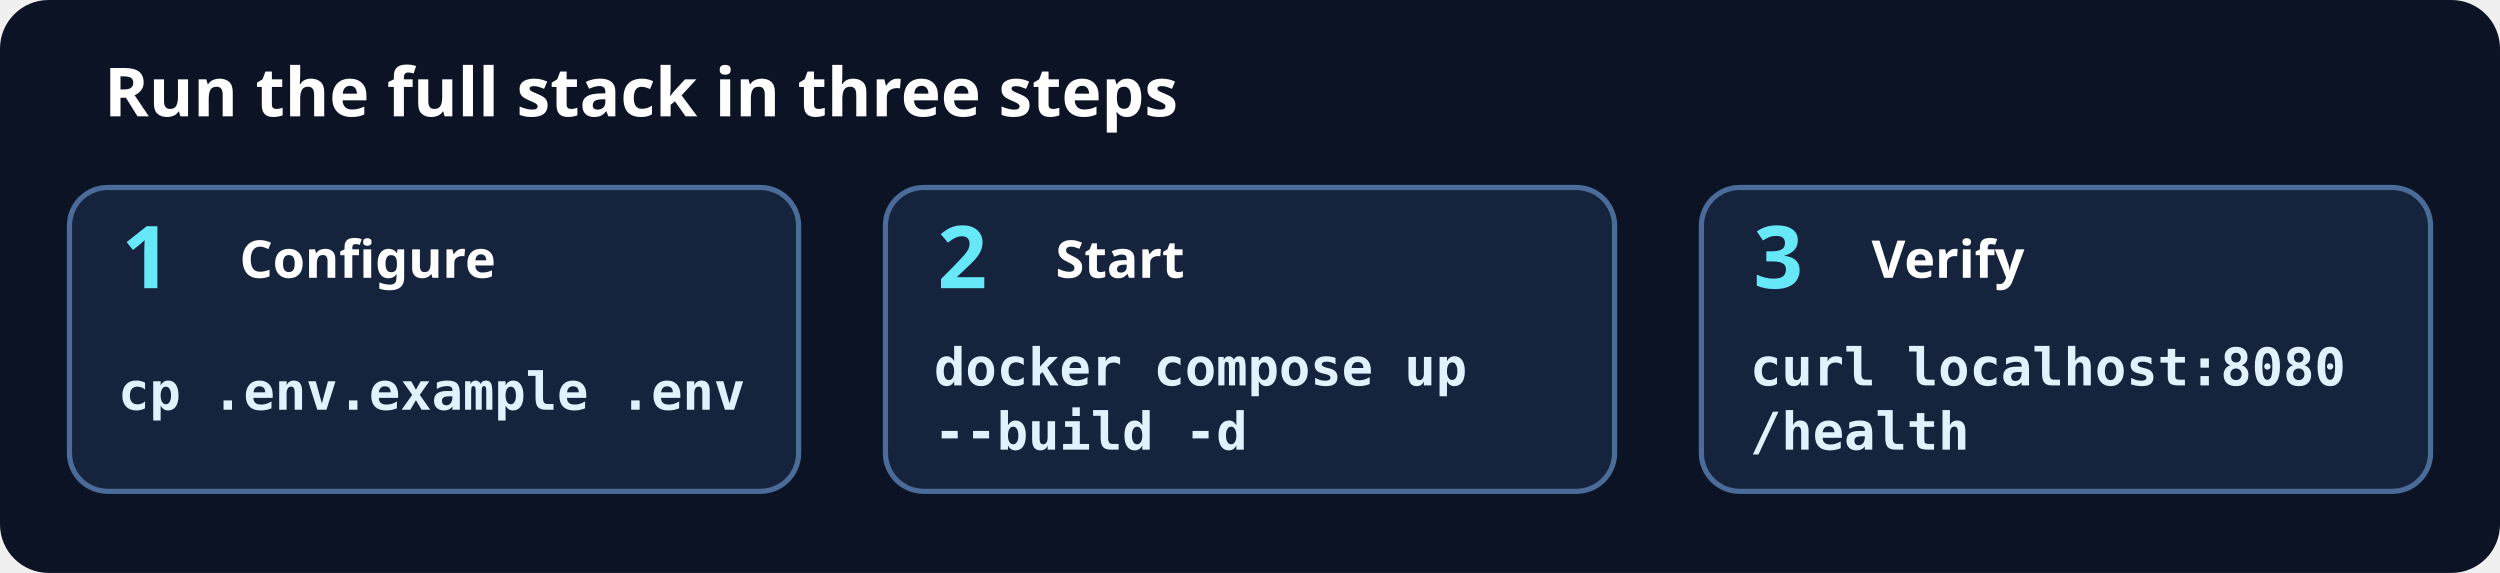
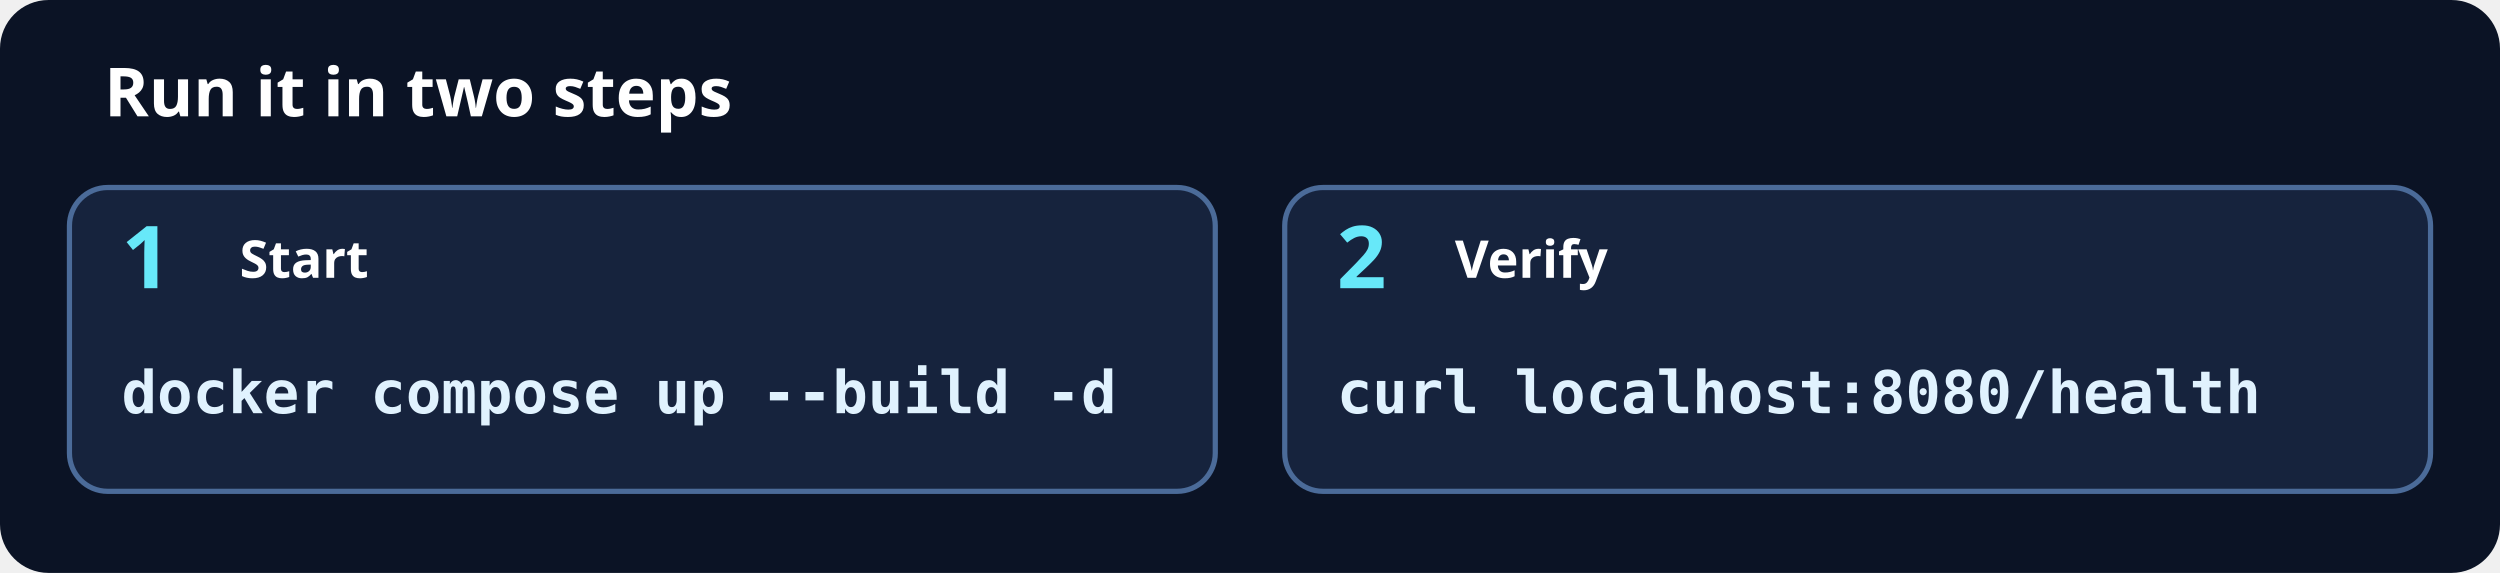
<svg xmlns="http://www.w3.org/2000/svg" width="1440" height="330" viewBox="0 0 1440 330" role="img" aria-labelledby="title">
  <defs>
-     <style>.t{font:700 39px system-ui;fill:#fff}.num{font:800 50px system-ui;fill:#67e8f9}.n{font:700 30px system-ui;fill:#fff}.cmd{font:700 30px ui-monospace,monospace;fill:#e0f2fe}.card{fill:#16233d;stroke:#4b6b99;stroke-width:3}</style>
+     <style>.t{font:700 39px system-ui;fill:#fff}.num{font:800 50px system-ui;fill:#67e8f9}.n{font:700 30px system-ui;fill:#fff}.cmd{font:700 34px ui-monospace,monospace;fill:#e0f2fe}.card{fill:#16233d;stroke:#4b6b99;stroke-width:3}</style>
  </defs>
  <rect width="1440" height="330" rx="28" fill="#0b1325" />
-   <text x="60" y="67" class="t">Run the full stack in three steps</text>
+   <text x="60" y="67" class="t">Run it in two steps</text>
  <g transform="translate(40 108)">
-     <rect class="card" width="420" height="175" rx="22" />
+     <rect class="card" width="660" height="175" rx="22" />
    <text x="30" y="58" class="num">1</text>
-     <text x="98" y="52" class="n">Configure</text>
-     <text x="28" y="128" class="cmd">cp .env.example .env</text>
+     <text x="98" y="52" class="n">Start</text>
+     <text x="30" y="130" class="cmd">docker compose up --build -d</text>
  </g>
-   <g transform="translate(510 108)">
-     <rect class="card" width="420" height="175" rx="22" />
+   <g transform="translate(740 108)">
+     <rect class="card" width="660" height="175" rx="22" />
    <text x="30" y="58" class="num">2</text>
-     <text x="98" y="52" class="n">Start</text>
-     <text x="28" y="114" class="cmd">docker compose up</text>
-     <text x="28" y="151" class="cmd">--build -d</text>
-   </g>
-   <g transform="translate(980 108)">
-     <rect class="card" width="420" height="175" rx="22" />
-     <text x="30" y="58" class="num">3</text>
    <text x="98" y="52" class="n">Verify</text>
-     <text x="28" y="114" class="cmd">curl localhost:8080</text>
-     <text x="28" y="151" class="cmd">/health</text>
+     <text x="30" y="130" class="cmd">curl localhost:8080/health</text>
  </g>
</svg>
